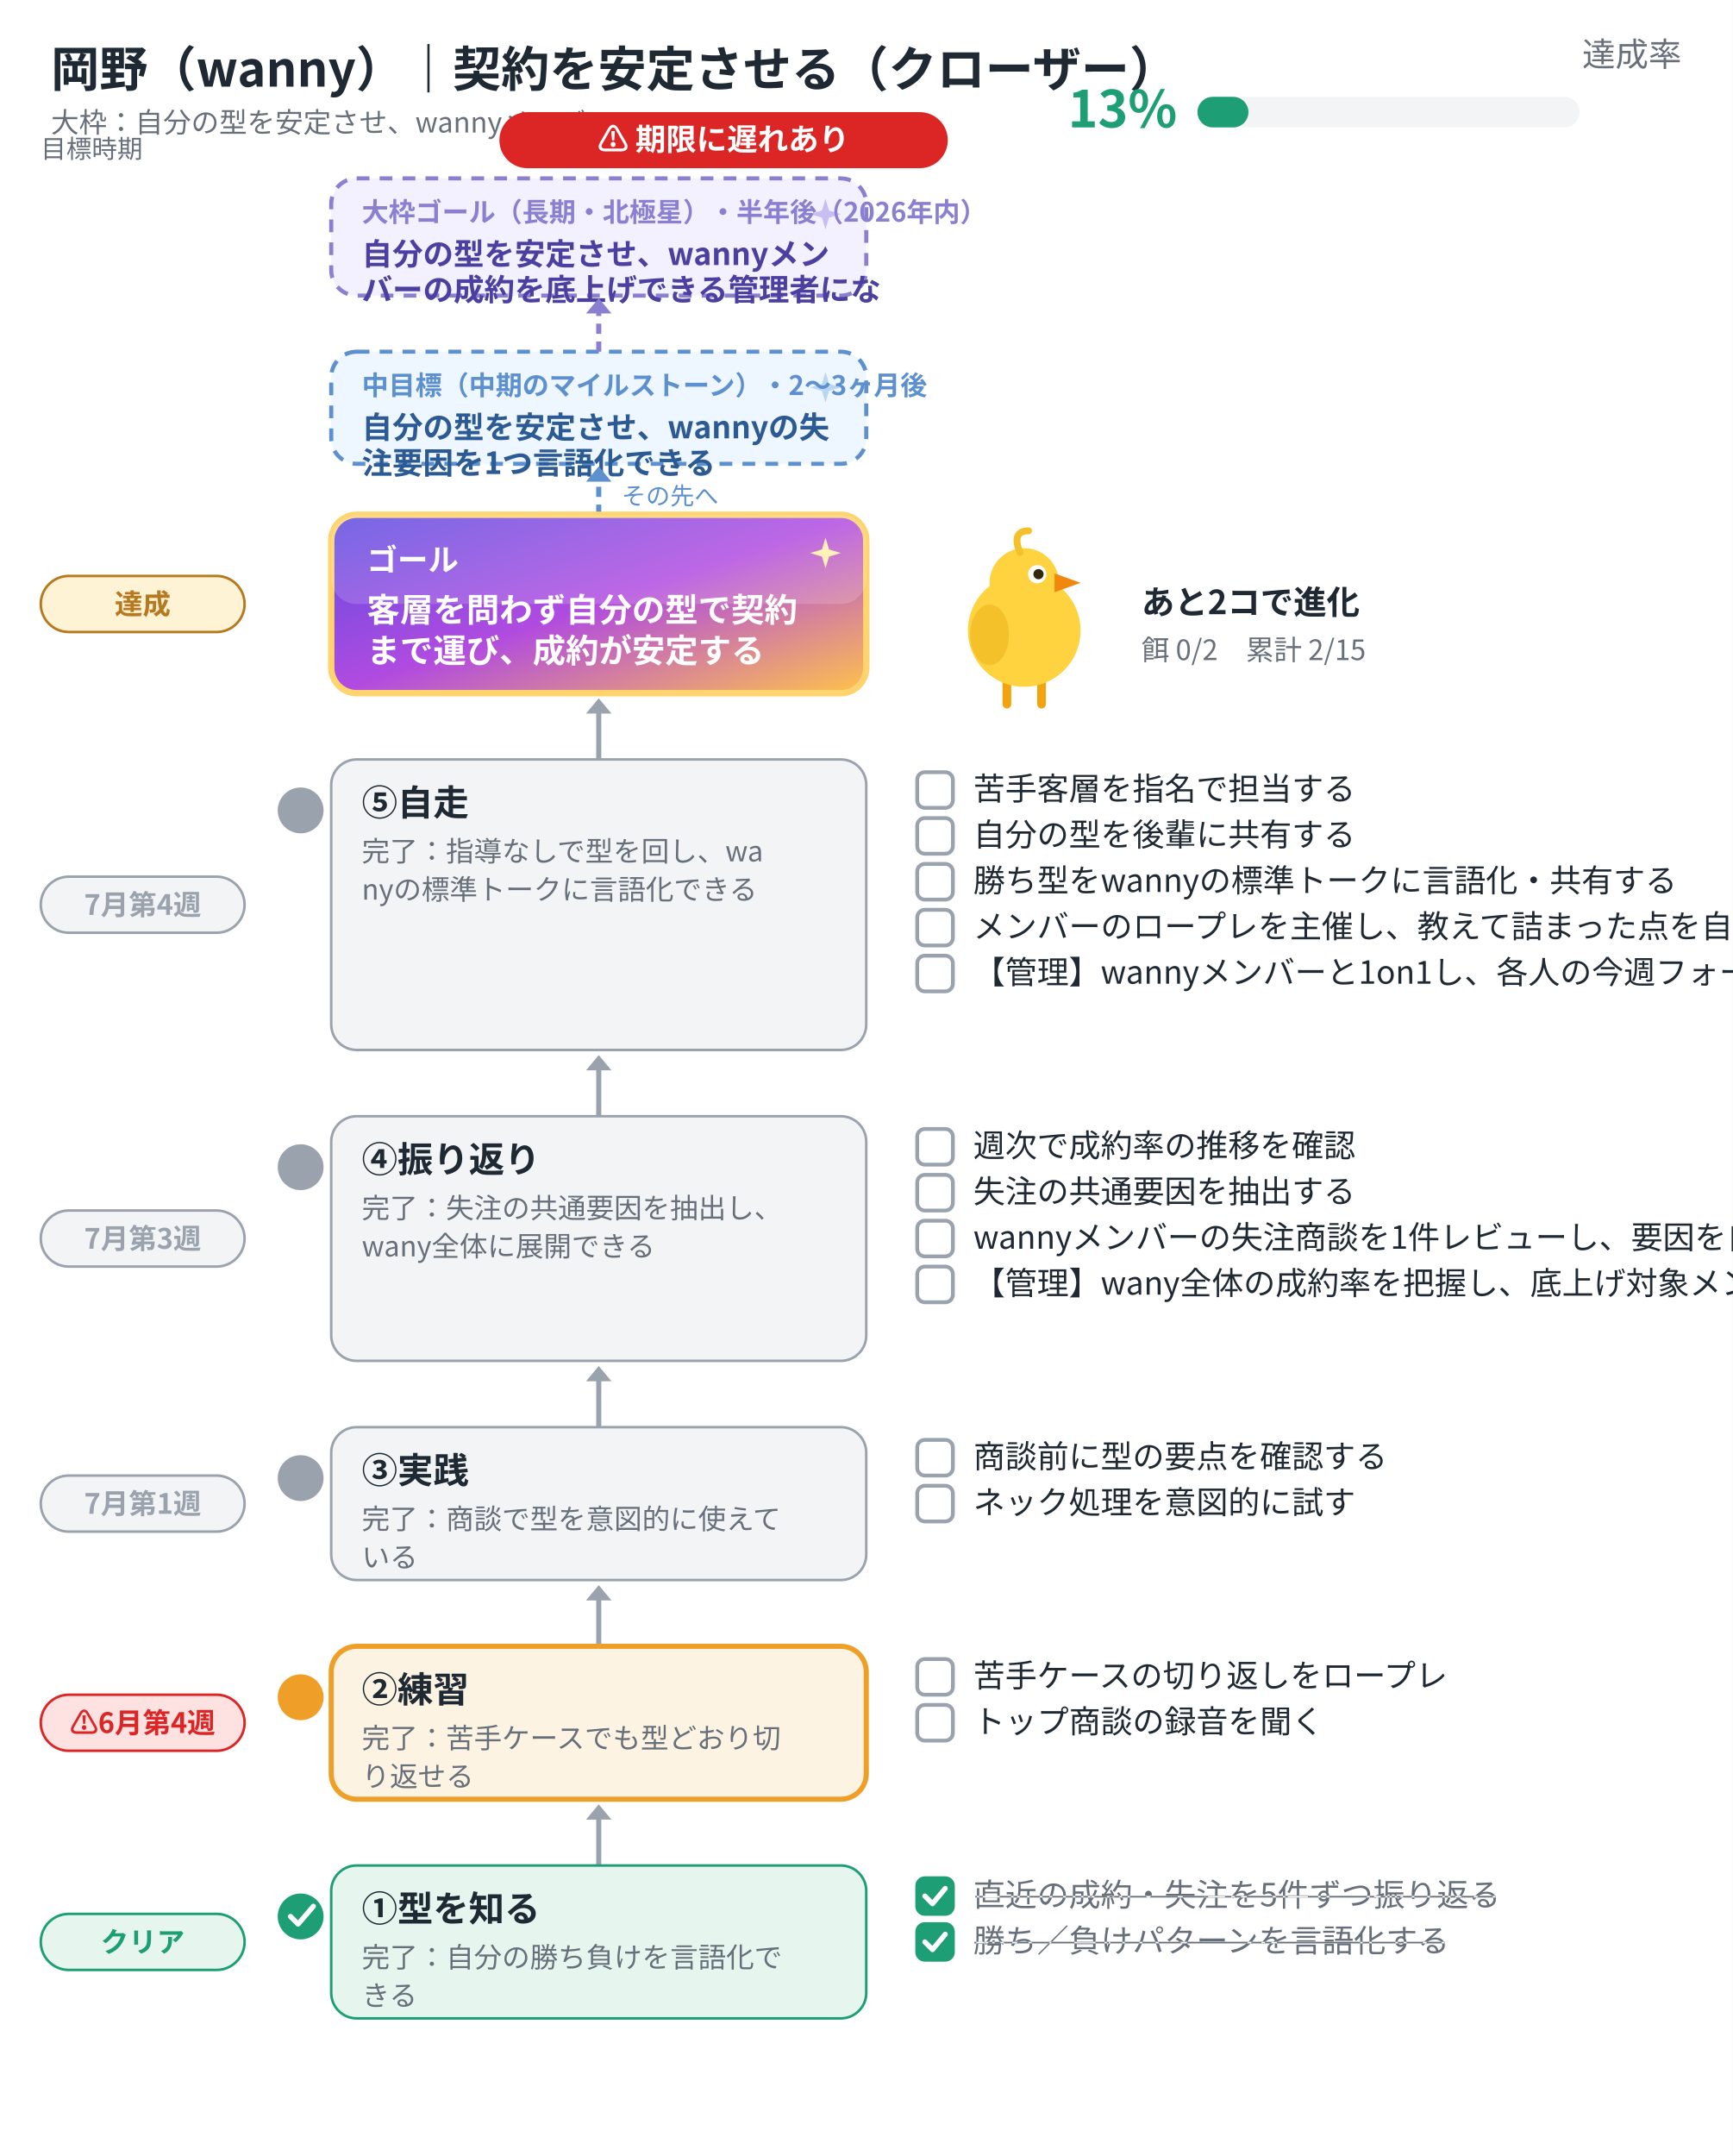
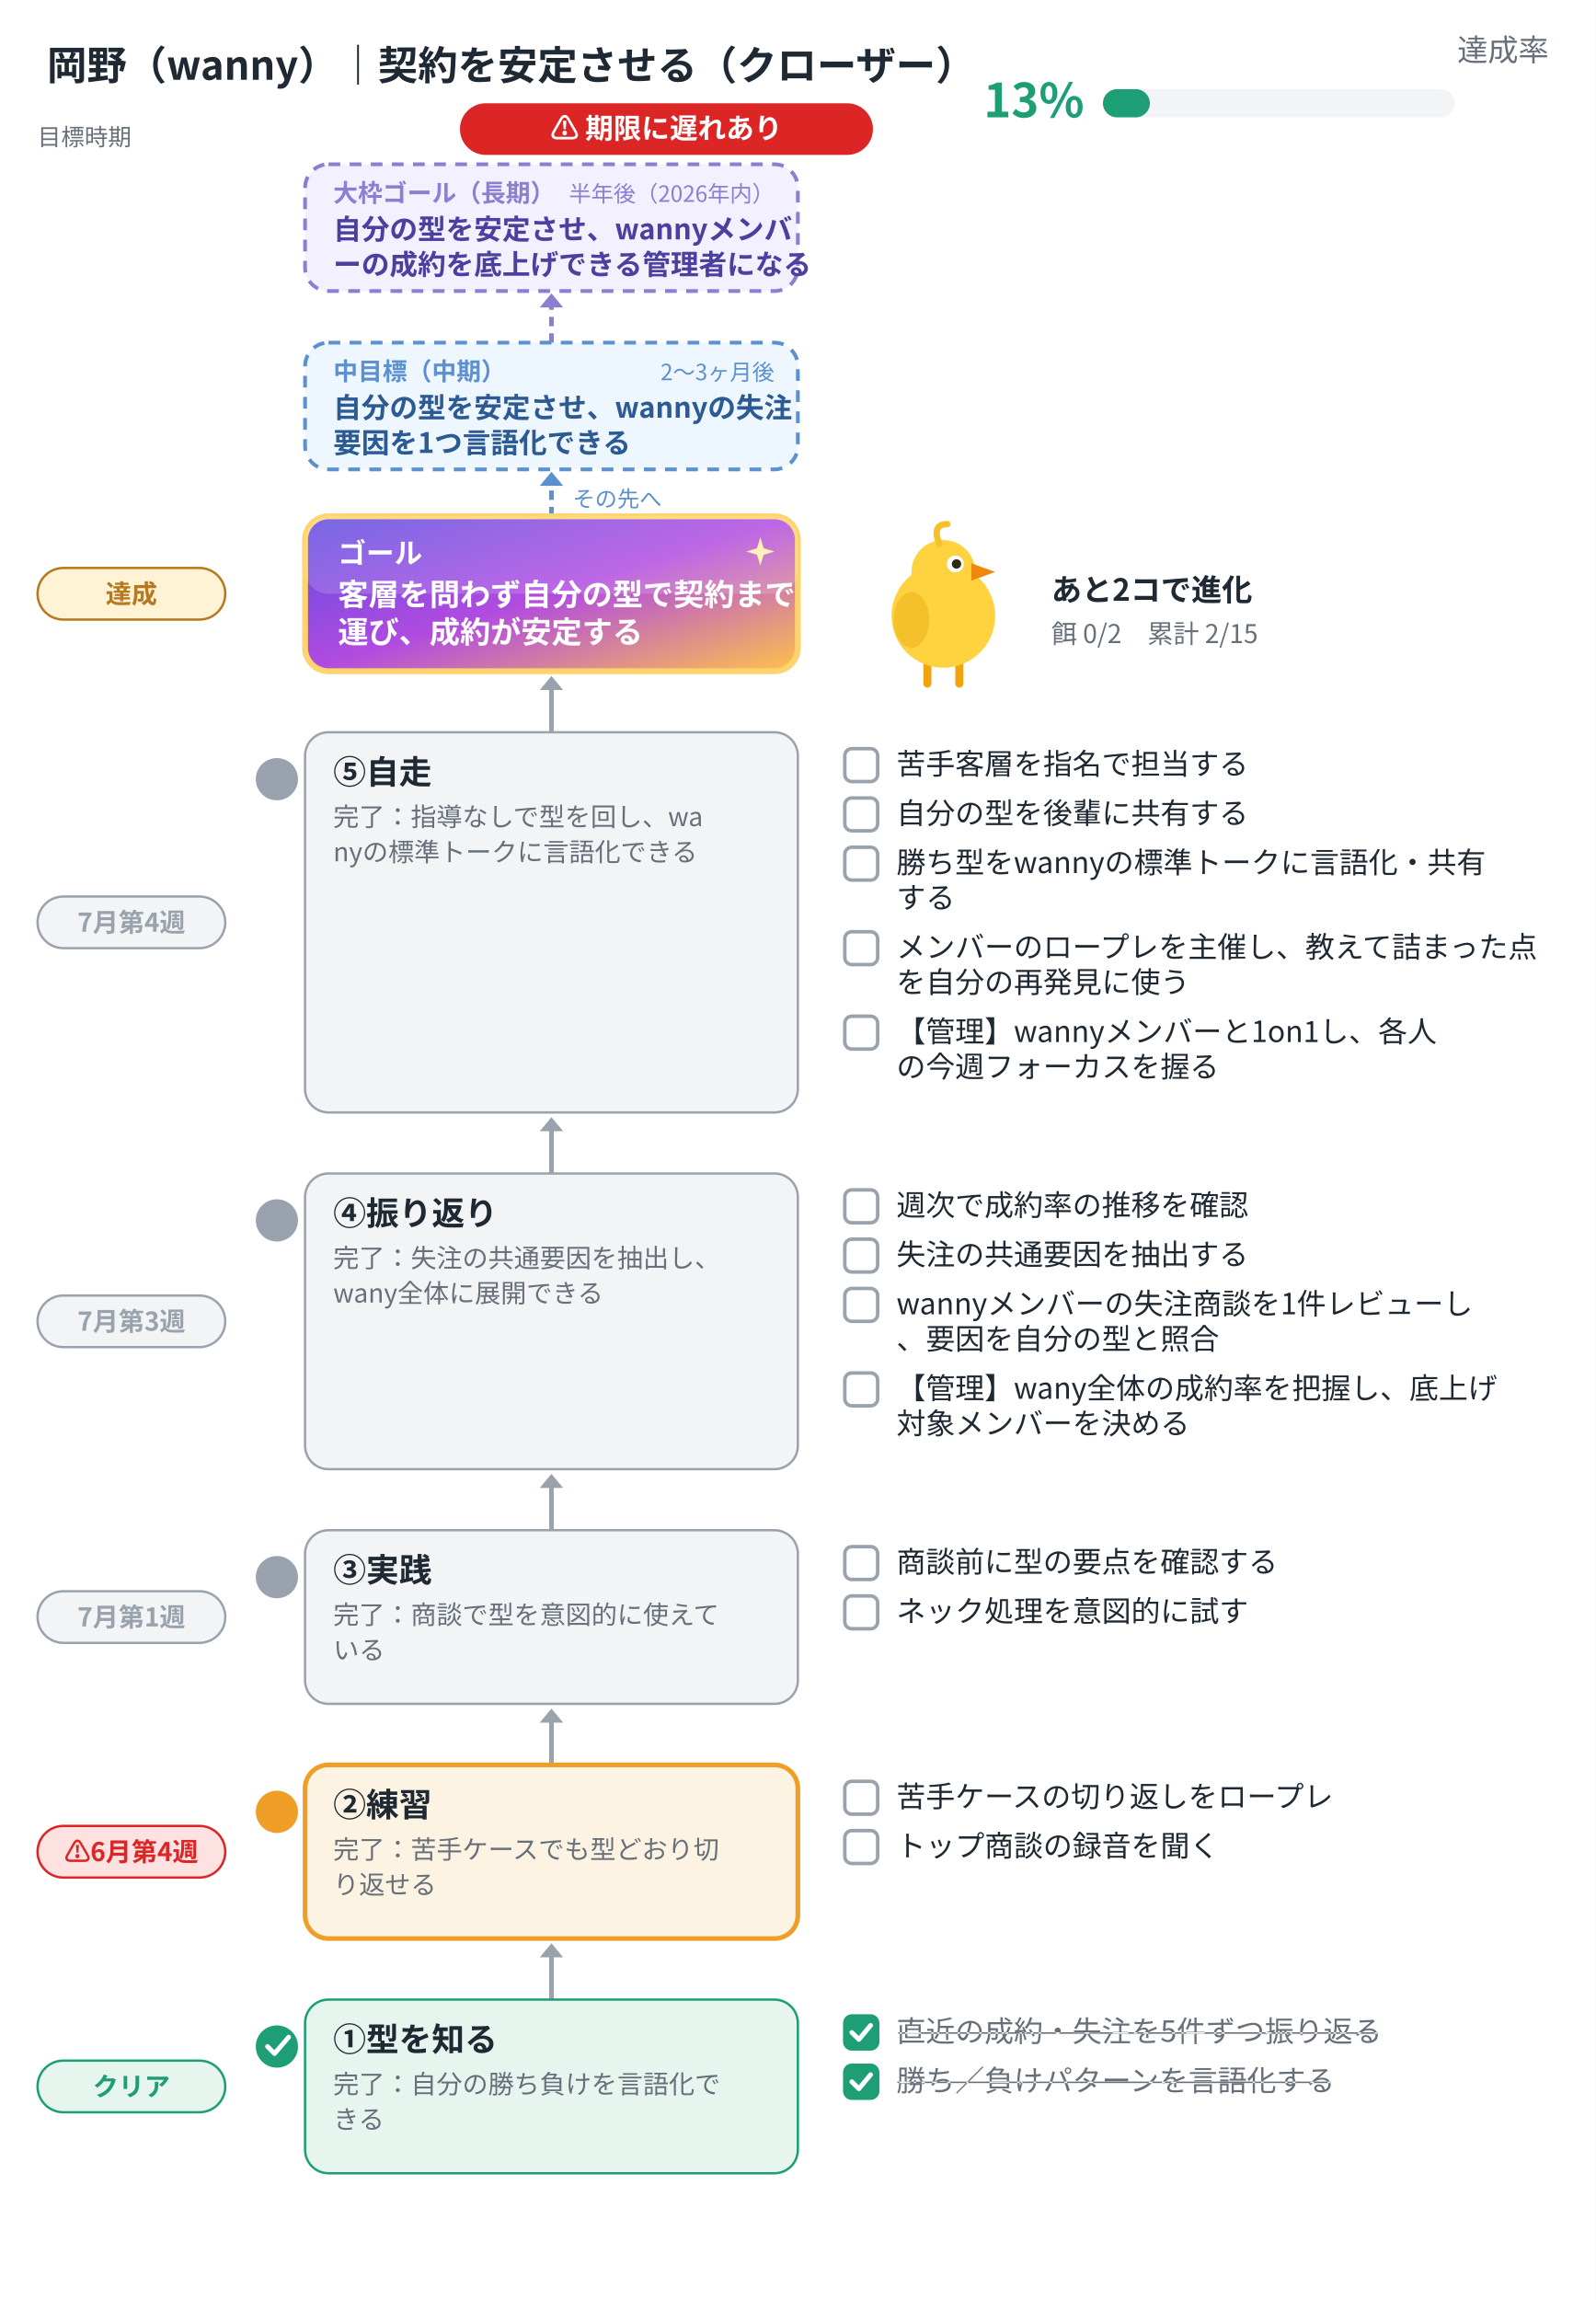
- <svg xmlns="http://www.w3.org/2000/svg" viewBox="0 0 680 846" font-family="Hiragino Sans, 'Noto Sans CJK JP', 'Yu Gothic', sans-serif" width="680" height="846">
+ <svg xmlns="http://www.w3.org/2000/svg" viewBox="0 0 680 980" font-family="Hiragino Sans, 'Noto Sans CJK JP', 'Yu Gothic', sans-serif" width="680" height="980">
  <defs>
    <linearGradient id="goalGrad" x1="0" y1="0" x2="1" y2="1">
      <stop offset="0" stop-color="#5B4BE0" />
      <stop offset="0.5" stop-color="#B14BE0" />
      <stop offset="1" stop-color="#FFC24B" />
    </linearGradient>
    <linearGradient id="phx" x1="0" y1="0" x2="0" y2="1">
      <stop offset="0" stop-color="#FFE259" />
      <stop offset="0.5" stop-color="#FF9A00" />
      <stop offset="1" stop-color="#FF3D00" />
    </linearGradient>
    <linearGradient id="phx2" x1="0" y1="0" x2="0" y2="1">
      <stop offset="0" stop-color="#FFF0A0" />
      <stop offset="1" stop-color="#FF7A00" />
    </linearGradient>
    <linearGradient id="hen" x1="0" y1="0" x2="1" y2="1">
      <stop offset="0" stop-color="#37C9B0" />
      <stop offset="0.6" stop-color="#3DA0E8" />
      <stop offset="1" stop-color="#7A5BE0" />
    </linearGradient>
    <linearGradient id="pcock" x1="0" y1="0" x2="0" y2="1">
      <stop offset="0" stop-color="#2BD0C0" />
      <stop offset="0.55" stop-color="#2E8FD0" />
      <stop offset="1" stop-color="#2E4BB0" />
    </linearGradient>
    <linearGradient id="gold" x1="0" y1="0" x2="0" y2="1">
      <stop offset="0" stop-color="#FFF0A8" />
      <stop offset="0.5" stop-color="#F2C230" />
      <stop offset="1" stop-color="#C8901A" />
    </linearGradient>
  </defs>
-   <rect x="0" y="0" width="680" height="846" fill="#FFFFFF" />
-   <text x="20" y="34" font-size="19" font-weight="700" fill="#1F2933">岡野（wanny）｜契約を安定させる（クローザー）</text>
-   <text x="20" y="52" font-size="11" fill="#67707A">大枠：自分の型を安定させ、wannyメンバー…</text>
+   <rect x="0" y="0" width="680" height="980" fill="#FFFFFF" />
+   <text x="20" y="34" font-size="17" font-weight="700" fill="#1F2933">岡野（wanny）｜契約を安定させる（クローザー）</text>
  <text x="660" y="26" text-anchor="end" font-size="13" fill="#67707A">達成率</text>
  <text x="462" y="50" text-anchor="end" font-size="20" font-weight="700" fill="#1D9E75">13%</text>
  <rect x="470" y="38" width="150" height="12" rx="6" fill="#F2F4F6" />
  <rect x="470" y="38" width="20" height="12" rx="6" fill="#1D9E75" />
-   <rect x="130" y="70" width="210" height="46" rx="10" fill="#F3F0FF" stroke="#8A7FD0" stroke-width="1.6" stroke-dasharray="5 4" />
-   <polygon points="324.0,78.0 325.4,82.6 330.0,84.0 325.4,85.4 324.0,90.0 322.6,85.4 318.0,84.0 322.6,82.6" fill="#C9BEF2" />
-   <text x="142" y="87" font-size="10.5" font-weight="700" fill="#8A7FD0">大枠ゴール（長期・北極星）・半年後（2026年内）</text>
-   <text x="142" y="104" font-size="12" font-weight="600" fill="#4B3FA0">自分の型を安定させ、wannyメン</text>
-   <text x="142" y="118" font-size="12" font-weight="600" fill="#4B3FA0">バーの成約を底上げできる管理者にな</text>
-   <rect x="130" y="138" width="210" height="44" rx="10" fill="#EEF6FF" stroke="#5C90CE" stroke-width="1.6" stroke-dasharray="5 4" />
-   <polygon points="324.0,146.0 325.4,150.6 330.0,152.0 325.4,153.4 324.0,158.0 322.6,153.4 318.0,152.0 322.6,150.6" fill="#B9D6F2" />
-   <text x="142" y="155" font-size="10.5" font-weight="700" fill="#5C90CE">中目標（中期のマイルストーン）・2〜3ヶ月後</text>
-   <text x="142" y="172" font-size="12" font-weight="600" fill="#2C5A93">自分の型を安定させ、wannyの失</text>
-   <text x="142" y="186" font-size="12" font-weight="600" fill="#2C5A93">注要因を1つ言語化できる</text>
-   <line x1="235.0" y1="202" x2="235.0" y2="187" stroke="#5C90CE" stroke-width="2" stroke-dasharray="4 3" />
-   <path d="M230.0,189 L235.0,183 L240.0,189 Z" fill="#5C90CE" />
-   <text x="244.0" y="198" font-size="9.5" fill="#5C90CE">その先へ</text>
-   <line x1="235.0" y1="138" x2="235.0" y2="121" stroke="#8A7FD0" stroke-width="2" stroke-dasharray="4 3" />
-   <path d="M230.0,123 L235.0,117 L240.0,123 Z" fill="#8A7FD0" />
-   <rect x="130" y="202" width="210" height="70" rx="10" fill="url(#goalGrad)" stroke="#FFD36E" stroke-width="2.5" />
-   <rect x="130" y="202" width="210" height="35.0" rx="10" fill="#FFFFFF" opacity="0.16" />
-   <text x="144" y="224" font-size="12" font-weight="700" fill="#FFFFFF">ゴール</text>
-   <polygon points="324.0,211.0 325.4,215.6 330.0,217.0 325.4,218.4 324.0,223.0 322.6,218.4 318.0,217.0 322.6,215.6" fill="#FFF1B8" />
-   <text x="144" y="244" font-size="13" font-weight="600" fill="#FFFFFF">客層を問わず自分の型で契約</text>
-   <text x="144" y="260" font-size="13" font-weight="600" fill="#FFFFFF">まで運び、成約が安定する</text>
-   <rect x="16" y="226.0" width="80" height="22" rx="11" fill="#FFF3D6" stroke="#B7791F" stroke-width="1" />
-   <text x="56.0" y="241.0" text-anchor="middle" font-size="11" font-weight="700" fill="#B7791F">達成</text>
-   <line x1="395.2" y1="266.1" x2="395.2" y2="276.3" stroke="#F2A30D" stroke-width="3.4" stroke-linecap="round" />
-   <line x1="408.8" y1="266.1" x2="408.8" y2="276.3" stroke="#F2A30D" stroke-width="3.4" stroke-linecap="round" />
-   <circle cx="402.0" cy="247.4" r="22.1" fill="#FFD23F" />
-   <ellipse cx="388.4" cy="249.1" rx="7.6" ry="11.9" fill="#F4C12B" />
-   <circle cx="402.0" cy="228.7" r="13.6" fill="#FFD23F" />
-   <polygon points="413.9,225.0 424.1,228.7 413.9,232.4" fill="#F2870D" />
-   <circle cx="407.1" cy="225.3" r="3.6" fill="#FFFFFF" />
-   <circle cx="407.6" cy="225.3" r="2.0" fill="#33270D" />
-   <path d="M400.3,216.8Q396.9,208.3 403.7,208.3" fill="none" stroke="#F4C12B" stroke-width="2.7" stroke-linecap="round" stroke-linejoin="round" />
-   <text x="448" y="241" font-size="13" font-weight="700" fill="#1F2933">あと2コで進化</text>
-   <text x="448" y="259" font-size="11" fill="#67707A">餌 0/2　累計 2/15</text>
+   <rect x="130" y="70" width="210" height="54" rx="10" fill="#F3F0FF" stroke="#8A7FD0" stroke-width="1.6" stroke-dasharray="5 4" />
+   <text x="142" y="86" font-size="10.5" font-weight="700" fill="#8A7FD0">大枠ゴール（長期）</text>
+   <text x="330" y="86" text-anchor="end" font-size="9.5" fill="#8A7FD0">半年後（2026年内）</text>
+   <text x="142" y="102" font-size="12" font-weight="600" fill="#4B3FA0">自分の型を安定させ、wannyメンバ</text>
+   <text x="142" y="117" font-size="12" font-weight="600" fill="#4B3FA0">ーの成約を底上げできる管理者になる</text>
+   <rect x="130" y="146" width="210" height="54" rx="10" fill="#EEF6FF" stroke="#5C90CE" stroke-width="1.6" stroke-dasharray="5 4" />
+   <text x="142" y="162" font-size="10.5" font-weight="700" fill="#5C90CE">中目標（中期）</text>
+   <text x="330" y="162" text-anchor="end" font-size="9.5" fill="#5C90CE">2〜3ヶ月後</text>
+   <text x="142" y="178" font-size="12" font-weight="600" fill="#2C5A93">自分の型を安定させ、wannyの失注</text>
+   <text x="142" y="193" font-size="12" font-weight="600" fill="#2C5A93">要因を1つ言語化できる</text>
+   <line x1="235.0" y1="220" x2="235.0" y2="205" stroke="#5C90CE" stroke-width="2" stroke-dasharray="4 3" />
+   <path d="M230.0,207 L235.0,201 L240.0,207 Z" fill="#5C90CE" />
+   <text x="244.0" y="216" font-size="9.5" fill="#5C90CE">その先へ</text>
+   <line x1="235.0" y1="146" x2="235.0" y2="129" stroke="#8A7FD0" stroke-width="2" stroke-dasharray="4 3" />
+   <path d="M230.0,131 L235.0,125 L240.0,131 Z" fill="#8A7FD0" />
+   <rect x="130" y="220" width="210" height="66" rx="10" fill="url(#goalGrad)" stroke="#FFD36E" stroke-width="2.5" />
+   <rect x="130" y="220" width="210" height="33.0" rx="10" fill="#FFFFFF" opacity="0.16" />
+   <text x="144" y="240" font-size="12" font-weight="700" fill="#FFFFFF">ゴール</text>
+   <polygon points="324.0,229.0 325.4,233.6 330.0,235.0 325.4,236.4 324.0,241.0 322.6,236.4 318.0,235.0 322.6,233.6" fill="#FFF1B8" />
+   <text x="144" y="258" font-size="13" font-weight="600" fill="#FFFFFF">客層を問わず自分の型で契約まで</text>
+   <text x="144" y="274" font-size="13" font-weight="600" fill="#FFFFFF">運び、成約が安定する</text>
+   <rect x="16" y="242.0" width="80" height="22" rx="11" fill="#FFF3D6" stroke="#B7791F" stroke-width="1" />
+   <text x="56.0" y="257.0" text-anchor="middle" font-size="11" font-weight="700" fill="#B7791F">達成</text>
+   <line x1="395.2" y1="281.1" x2="395.2" y2="291.3" stroke="#F2A30D" stroke-width="3.4" stroke-linecap="round" />
+   <line x1="408.8" y1="281.1" x2="408.8" y2="291.3" stroke="#F2A30D" stroke-width="3.4" stroke-linecap="round" />
+   <circle cx="402.0" cy="262.4" r="22.1" fill="#FFD23F" />
+   <ellipse cx="388.4" cy="264.1" rx="7.6" ry="11.9" fill="#F4C12B" />
+   <circle cx="402.0" cy="243.7" r="13.6" fill="#FFD23F" />
+   <polygon points="413.9,240.0 424.1,243.7 413.9,247.4" fill="#F2870D" />
+   <circle cx="407.1" cy="240.3" r="3.6" fill="#FFFFFF" />
+   <circle cx="407.6" cy="240.3" r="2.0" fill="#33270D" />
+   <path d="M400.3,231.8Q396.9,223.3 403.7,223.3" fill="none" stroke="#F4C12B" stroke-width="2.7" stroke-linecap="round" stroke-linejoin="round" />
+   <text x="448" y="256" font-size="13" font-weight="700" fill="#1F2933">あと2コで進化</text>
+   <text x="448" y="274" font-size="11" fill="#67707A">餌 0/2　累計 2/15</text>
  <text x="16" y="62" font-size="10" fill="#67707A">目標時期</text>
-   <line x1="235.0" y1="298" x2="235.0" y2="278" stroke="#9AA3AD" stroke-width="2" />
-   <path d="M230.0,280 L235.0,274 L240.0,280 Z" fill="#9AA3AD" />
-   <rect x="130" y="298" width="210" height="114" rx="10" fill="#F2F4F6" stroke="#9AA3AD" stroke-width="1" />
-   <circle cx="118" cy="318" r="9" fill="#9AA3AD" />
-   <text x="142" y="320" font-size="14" font-weight="700" fill="#1F2933">⑤自走</text>
-   <text x="142" y="338" font-size="11" fill="#67707A">完了：指導なしで型を回し、wa</text>
-   <text x="142" y="353" font-size="11" fill="#67707A">nyの標準トークに言語化できる</text>
-   <rect x="16" y="344.0" width="80" height="22" rx="11" fill="#F2F4F6" stroke="#9AA3AD" stroke-width="1" />
-   <text x="56.0" y="359.0" text-anchor="middle" font-size="11" font-weight="700" fill="#9AA3AD">7月第4週</text>
-   <rect x="360" y="303" width="14" height="14" rx="3" fill="#fff" stroke="#9AA3AD" stroke-width="1.5" />
-   <text x="382" y="314" font-size="12.5" fill="#1F2933">苦手客層を指名で担当する</text>
-   <rect x="360" y="321" width="14" height="14" rx="3" fill="#fff" stroke="#9AA3AD" stroke-width="1.5" />
-   <text x="382" y="332" font-size="12.5" fill="#1F2933">自分の型を後輩に共有する</text>
-   <rect x="360" y="339" width="14" height="14" rx="3" fill="#fff" stroke="#9AA3AD" stroke-width="1.5" />
-   <text x="382" y="350" font-size="12.5" fill="#1F2933">勝ち型をwannyの標準トークに言語化・共有する</text>
-   <rect x="360" y="357" width="14" height="14" rx="3" fill="#fff" stroke="#9AA3AD" stroke-width="1.5" />
-   <text x="382" y="368" font-size="12.5" fill="#1F2933">メンバーのロープレを主催し、教えて詰まった点を自分の再発見に使う</text>
-   <rect x="360" y="375" width="14" height="14" rx="3" fill="#fff" stroke="#9AA3AD" stroke-width="1.5" />
-   <text x="382" y="386" font-size="12.5" fill="#1F2933">【管理】wannyメンバーと1on1し、各人の今週フォーカスを握る</text>
-   <line x1="235.0" y1="438" x2="235.0" y2="418" stroke="#9AA3AD" stroke-width="2" />
-   <path d="M230.0,420 L235.0,414 L240.0,420 Z" fill="#9AA3AD" />
-   <rect x="130" y="438" width="210" height="96" rx="10" fill="#F2F4F6" stroke="#9AA3AD" stroke-width="1" />
-   <circle cx="118" cy="458" r="9" fill="#9AA3AD" />
-   <text x="142" y="460" font-size="14" font-weight="700" fill="#1F2933">④振り返り</text>
-   <text x="142" y="478" font-size="11" fill="#67707A">完了：失注の共通要因を抽出し、</text>
-   <text x="142" y="493" font-size="11" fill="#67707A">wany全体に展開できる</text>
-   <rect x="16" y="475.0" width="80" height="22" rx="11" fill="#F2F4F6" stroke="#9AA3AD" stroke-width="1" />
-   <text x="56.0" y="490.0" text-anchor="middle" font-size="11" font-weight="700" fill="#9AA3AD">7月第3週</text>
-   <rect x="360" y="443" width="14" height="14" rx="3" fill="#fff" stroke="#9AA3AD" stroke-width="1.5" />
-   <text x="382" y="454" font-size="12.5" fill="#1F2933">週次で成約率の推移を確認</text>
-   <rect x="360" y="461" width="14" height="14" rx="3" fill="#fff" stroke="#9AA3AD" stroke-width="1.5" />
-   <text x="382" y="472" font-size="12.5" fill="#1F2933">失注の共通要因を抽出する</text>
-   <rect x="360" y="479" width="14" height="14" rx="3" fill="#fff" stroke="#9AA3AD" stroke-width="1.5" />
-   <text x="382" y="490" font-size="12.5" fill="#1F2933">wannyメンバーの失注商談を1件レビューし、要因を自分の型と照合</text>
-   <rect x="360" y="497" width="14" height="14" rx="3" fill="#fff" stroke="#9AA3AD" stroke-width="1.5" />
-   <text x="382" y="508" font-size="12.5" fill="#1F2933">【管理】wany全体の成約率を把握し、底上げ対象メンバーを決める</text>
-   <line x1="235.0" y1="560" x2="235.0" y2="540" stroke="#9AA3AD" stroke-width="2" />
-   <path d="M230.0,542 L235.0,536 L240.0,542 Z" fill="#9AA3AD" />
-   <rect x="130" y="560" width="210" height="60" rx="10" fill="#F2F4F6" stroke="#9AA3AD" stroke-width="1" />
-   <circle cx="118" cy="580" r="9" fill="#9AA3AD" />
-   <text x="142" y="582" font-size="14" font-weight="700" fill="#1F2933">③実践</text>
-   <text x="142" y="600" font-size="11" fill="#67707A">完了：商談で型を意図的に使えて</text>
-   <text x="142" y="615" font-size="11" fill="#67707A">いる</text>
-   <rect x="16" y="579.0" width="80" height="22" rx="11" fill="#F2F4F6" stroke="#9AA3AD" stroke-width="1" />
-   <text x="56.0" y="594.0" text-anchor="middle" font-size="11" font-weight="700" fill="#9AA3AD">7月第1週</text>
-   <rect x="360" y="565" width="14" height="14" rx="3" fill="#fff" stroke="#9AA3AD" stroke-width="1.5" />
-   <text x="382" y="576" font-size="12.5" fill="#1F2933">商談前に型の要点を確認する</text>
-   <rect x="360" y="583" width="14" height="14" rx="3" fill="#fff" stroke="#9AA3AD" stroke-width="1.5" />
-   <text x="382" y="594" font-size="12.5" fill="#1F2933">ネック処理を意図的に試す</text>
-   <line x1="235.0" y1="646" x2="235.0" y2="626" stroke="#9AA3AD" stroke-width="2" />
-   <path d="M230.0,628 L235.0,622 L240.0,628 Z" fill="#9AA3AD" />
-   <rect x="130" y="646" width="210" height="60" rx="10" fill="#FDF3E2" stroke="#EF9F27" stroke-width="2" />
-   <circle cx="118" cy="666" r="9" fill="#EF9F27" />
-   <text x="142" y="668" font-size="14" font-weight="700" fill="#1F2933">②練習</text>
-   <text x="142" y="686" font-size="11" fill="#67707A">完了：苦手ケースでも型どおり切</text>
-   <text x="142" y="701" font-size="11" fill="#67707A">り返せる</text>
-   <rect x="16" y="665.0" width="80" height="22" rx="11" fill="#FEE2E2" stroke="#DC2626" stroke-width="1" />
-   <text x="56.0" y="680.0" text-anchor="middle" font-size="11" font-weight="700" fill="#DC2626">⚠6月第4週</text>
-   <rect x="360" y="651" width="14" height="14" rx="3" fill="#fff" stroke="#9AA3AD" stroke-width="1.5" />
-   <text x="382" y="662" font-size="12.5" fill="#1F2933">苦手ケースの切り返しをロープレ</text>
-   <rect x="360" y="669" width="14" height="14" rx="3" fill="#fff" stroke="#9AA3AD" stroke-width="1.5" />
-   <text x="382" y="680" font-size="12.5" fill="#1F2933">トップ商談の録音を聞く</text>
-   <line x1="235.0" y1="732" x2="235.0" y2="712" stroke="#9AA3AD" stroke-width="2" />
-   <path d="M230.0,714 L235.0,708 L240.0,714 Z" fill="#9AA3AD" />
-   <rect x="130" y="732" width="210" height="60" rx="10" fill="#E7F5EF" stroke="#1D9E75" stroke-width="1" />
-   <circle cx="118" cy="752" r="9" fill="#1D9E75" />
-   <path d="M114,752 l3,3 l6,-7" fill="none" stroke="#fff" stroke-width="2" stroke-linecap="round" stroke-linejoin="round" />
-   <text x="142" y="754" font-size="14" font-weight="700" fill="#1F2933">①型を知る</text>
-   <text x="142" y="772" font-size="11" fill="#67707A">完了：自分の勝ち負けを言語化で</text>
-   <text x="142" y="787" font-size="11" fill="#67707A">きる</text>
-   <rect x="16" y="751.0" width="80" height="22" rx="11" fill="#E7F5EF" stroke="#1D9E75" stroke-width="1" />
-   <text x="56.0" y="766.0" text-anchor="middle" font-size="11" font-weight="700" fill="#1D9E75">クリア</text>
-   <rect x="360" y="737" width="14" height="14" rx="3" fill="#1D9E75" stroke="#1D9E75" stroke-width="1.5" />
-   <path d="M363,744 l3,3 l5,-6" fill="none" stroke="#fff" stroke-width="2" stroke-linecap="round" stroke-linejoin="round" />
-   <text x="382" y="748" font-size="12.5" fill="#67707A" text-decoration="line-through">直近の成約・失注を5件ずつ振り返る</text>
-   <rect x="360" y="755" width="14" height="14" rx="3" fill="#1D9E75" stroke="#1D9E75" stroke-width="1.5" />
-   <path d="M363,762 l3,3 l5,-6" fill="none" stroke="#fff" stroke-width="2" stroke-linecap="round" stroke-linejoin="round" />
-   <text x="382" y="766" font-size="12.5" fill="#67707A" text-decoration="line-through">勝ち／負けパターンを言語化する</text>
+   <line x1="235.0" y1="312" x2="235.0" y2="292" stroke="#9AA3AD" stroke-width="2" />
+   <path d="M230.0,294 L235.0,288 L240.0,294 Z" fill="#9AA3AD" />
+   <rect x="130" y="312" width="210" height="162" rx="10" fill="#F2F4F6" stroke="#9AA3AD" stroke-width="1" />
+   <circle cx="118" cy="332" r="9" fill="#9AA3AD" />
+   <text x="142" y="334" font-size="14" font-weight="700" fill="#1F2933">⑤自走</text>
+   <text x="142" y="352" font-size="11" fill="#67707A">完了：指導なしで型を回し、wa</text>
+   <text x="142" y="367" font-size="11" fill="#67707A">nyの標準トークに言語化できる</text>
+   <rect x="16" y="382.0" width="80" height="22" rx="11" fill="#F2F4F6" stroke="#9AA3AD" stroke-width="1" />
+   <text x="56.0" y="397.0" text-anchor="middle" font-size="11" font-weight="700" fill="#9AA3AD">7月第4週</text>
+   <rect x="360" y="319" width="14" height="14" rx="3" fill="#fff" stroke="#9AA3AD" stroke-width="1.5" />
+   <text x="382" y="330" font-size="12.5" fill="#1F2933">苦手客層を指名で担当する</text>
+   <rect x="360" y="340" width="14" height="14" rx="3" fill="#fff" stroke="#9AA3AD" stroke-width="1.5" />
+   <text x="382" y="351" font-size="12.5" fill="#1F2933">自分の型を後輩に共有する</text>
+   <rect x="360" y="361" width="14" height="14" rx="3" fill="#fff" stroke="#9AA3AD" stroke-width="1.5" />
+   <text x="382" y="372" font-size="12.5" fill="#1F2933">勝ち型をwannyの標準トークに言語化・共有</text>
+   <text x="382" y="387" font-size="12.5" fill="#1F2933">する</text>
+   <rect x="360" y="397" width="14" height="14" rx="3" fill="#fff" stroke="#9AA3AD" stroke-width="1.5" />
+   <text x="382" y="408" font-size="12.5" fill="#1F2933">メンバーのロープレを主催し、教えて詰まった点</text>
+   <text x="382" y="423" font-size="12.5" fill="#1F2933">を自分の再発見に使う</text>
+   <rect x="360" y="433" width="14" height="14" rx="3" fill="#fff" stroke="#9AA3AD" stroke-width="1.5" />
+   <text x="382" y="444" font-size="12.5" fill="#1F2933">【管理】wannyメンバーと1on1し、各人</text>
+   <text x="382" y="459" font-size="12.5" fill="#1F2933">の今週フォーカスを握る</text>
+   <line x1="235.0" y1="500" x2="235.0" y2="480" stroke="#9AA3AD" stroke-width="2" />
+   <path d="M230.0,482 L235.0,476 L240.0,482 Z" fill="#9AA3AD" />
+   <rect x="130" y="500" width="210" height="126" rx="10" fill="#F2F4F6" stroke="#9AA3AD" stroke-width="1" />
+   <circle cx="118" cy="520" r="9" fill="#9AA3AD" />
+   <text x="142" y="522" font-size="14" font-weight="700" fill="#1F2933">④振り返り</text>
+   <text x="142" y="540" font-size="11" fill="#67707A">完了：失注の共通要因を抽出し、</text>
+   <text x="142" y="555" font-size="11" fill="#67707A">wany全体に展開できる</text>
+   <rect x="16" y="552.0" width="80" height="22" rx="11" fill="#F2F4F6" stroke="#9AA3AD" stroke-width="1" />
+   <text x="56.0" y="567.0" text-anchor="middle" font-size="11" font-weight="700" fill="#9AA3AD">7月第3週</text>
+   <rect x="360" y="507" width="14" height="14" rx="3" fill="#fff" stroke="#9AA3AD" stroke-width="1.5" />
+   <text x="382" y="518" font-size="12.5" fill="#1F2933">週次で成約率の推移を確認</text>
+   <rect x="360" y="528" width="14" height="14" rx="3" fill="#fff" stroke="#9AA3AD" stroke-width="1.5" />
+   <text x="382" y="539" font-size="12.5" fill="#1F2933">失注の共通要因を抽出する</text>
+   <rect x="360" y="549" width="14" height="14" rx="3" fill="#fff" stroke="#9AA3AD" stroke-width="1.5" />
+   <text x="382" y="560" font-size="12.5" fill="#1F2933">wannyメンバーの失注商談を1件レビューし</text>
+   <text x="382" y="575" font-size="12.5" fill="#1F2933">、要因を自分の型と照合</text>
+   <rect x="360" y="585" width="14" height="14" rx="3" fill="#fff" stroke="#9AA3AD" stroke-width="1.5" />
+   <text x="382" y="596" font-size="12.5" fill="#1F2933">【管理】wany全体の成約率を把握し、底上げ</text>
+   <text x="382" y="611" font-size="12.5" fill="#1F2933">対象メンバーを決める</text>
+   <line x1="235.0" y1="652" x2="235.0" y2="632" stroke="#9AA3AD" stroke-width="2" />
+   <path d="M230.0,634 L235.0,628 L240.0,634 Z" fill="#9AA3AD" />
+   <rect x="130" y="652" width="210" height="74" rx="10" fill="#F2F4F6" stroke="#9AA3AD" stroke-width="1" />
+   <circle cx="118" cy="672" r="9" fill="#9AA3AD" />
+   <text x="142" y="674" font-size="14" font-weight="700" fill="#1F2933">③実践</text>
+   <text x="142" y="692" font-size="11" fill="#67707A">完了：商談で型を意図的に使えて</text>
+   <text x="142" y="707" font-size="11" fill="#67707A">いる</text>
+   <rect x="16" y="678.0" width="80" height="22" rx="11" fill="#F2F4F6" stroke="#9AA3AD" stroke-width="1" />
+   <text x="56.0" y="693.0" text-anchor="middle" font-size="11" font-weight="700" fill="#9AA3AD">7月第1週</text>
+   <rect x="360" y="659" width="14" height="14" rx="3" fill="#fff" stroke="#9AA3AD" stroke-width="1.5" />
+   <text x="382" y="670" font-size="12.5" fill="#1F2933">商談前に型の要点を確認する</text>
+   <rect x="360" y="680" width="14" height="14" rx="3" fill="#fff" stroke="#9AA3AD" stroke-width="1.5" />
+   <text x="382" y="691" font-size="12.5" fill="#1F2933">ネック処理を意図的に試す</text>
+   <line x1="235.0" y1="752" x2="235.0" y2="732" stroke="#9AA3AD" stroke-width="2" />
+   <path d="M230.0,734 L235.0,728 L240.0,734 Z" fill="#9AA3AD" />
+   <rect x="130" y="752" width="210" height="74" rx="10" fill="#FDF3E2" stroke="#EF9F27" stroke-width="2" />
+   <circle cx="118" cy="772" r="9" fill="#EF9F27" />
+   <text x="142" y="774" font-size="14" font-weight="700" fill="#1F2933">②練習</text>
+   <text x="142" y="792" font-size="11" fill="#67707A">完了：苦手ケースでも型どおり切</text>
+   <text x="142" y="807" font-size="11" fill="#67707A">り返せる</text>
+   <rect x="16" y="778.0" width="80" height="22" rx="11" fill="#FEE2E2" stroke="#DC2626" stroke-width="1" />
+   <text x="56.0" y="793.0" text-anchor="middle" font-size="11" font-weight="700" fill="#DC2626">⚠6月第4週</text>
+   <rect x="360" y="759" width="14" height="14" rx="3" fill="#fff" stroke="#9AA3AD" stroke-width="1.5" />
+   <text x="382" y="770" font-size="12.5" fill="#1F2933">苦手ケースの切り返しをロープレ</text>
+   <rect x="360" y="780" width="14" height="14" rx="3" fill="#fff" stroke="#9AA3AD" stroke-width="1.5" />
+   <text x="382" y="791" font-size="12.5" fill="#1F2933">トップ商談の録音を聞く</text>
+   <line x1="235.0" y1="852" x2="235.0" y2="832" stroke="#9AA3AD" stroke-width="2" />
+   <path d="M230.0,834 L235.0,828 L240.0,834 Z" fill="#9AA3AD" />
+   <rect x="130" y="852" width="210" height="74" rx="10" fill="#E7F5EF" stroke="#1D9E75" stroke-width="1" />
+   <circle cx="118" cy="872" r="9" fill="#1D9E75" />
+   <path d="M114,872 l3,3 l6,-7" fill="none" stroke="#fff" stroke-width="2" stroke-linecap="round" stroke-linejoin="round" />
+   <text x="142" y="874" font-size="14" font-weight="700" fill="#1F2933">①型を知る</text>
+   <text x="142" y="892" font-size="11" fill="#67707A">完了：自分の勝ち負けを言語化で</text>
+   <text x="142" y="907" font-size="11" fill="#67707A">きる</text>
+   <rect x="16" y="878.0" width="80" height="22" rx="11" fill="#E7F5EF" stroke="#1D9E75" stroke-width="1" />
+   <text x="56.0" y="893.0" text-anchor="middle" font-size="11" font-weight="700" fill="#1D9E75">クリア</text>
+   <rect x="360" y="859" width="14" height="14" rx="3" fill="#1D9E75" stroke="#1D9E75" stroke-width="1.5" />
+   <path d="M363,866 l3,3 l5,-6" fill="none" stroke="#fff" stroke-width="2" stroke-linecap="round" stroke-linejoin="round" />
+   <text x="382" y="870" font-size="12.5" fill="#67707A" text-decoration="line-through">直近の成約・失注を5件ずつ振り返る</text>
+   <rect x="360" y="880" width="14" height="14" rx="3" fill="#1D9E75" stroke="#1D9E75" stroke-width="1.5" />
+   <path d="M363,887 l3,3 l5,-6" fill="none" stroke="#fff" stroke-width="2" stroke-linecap="round" stroke-linejoin="round" />
+   <text x="382" y="891" font-size="12.5" fill="#67707A" text-decoration="line-through">勝ち／負けパターンを言語化する</text>
  <rect x="196" y="44" width="176" height="22" rx="11" fill="#DC2626" />
  <text x="284.0" y="59" text-anchor="middle" font-size="12" font-weight="700" fill="#FFFFFF">⚠ 期限に遅れあり</text>
</svg>
